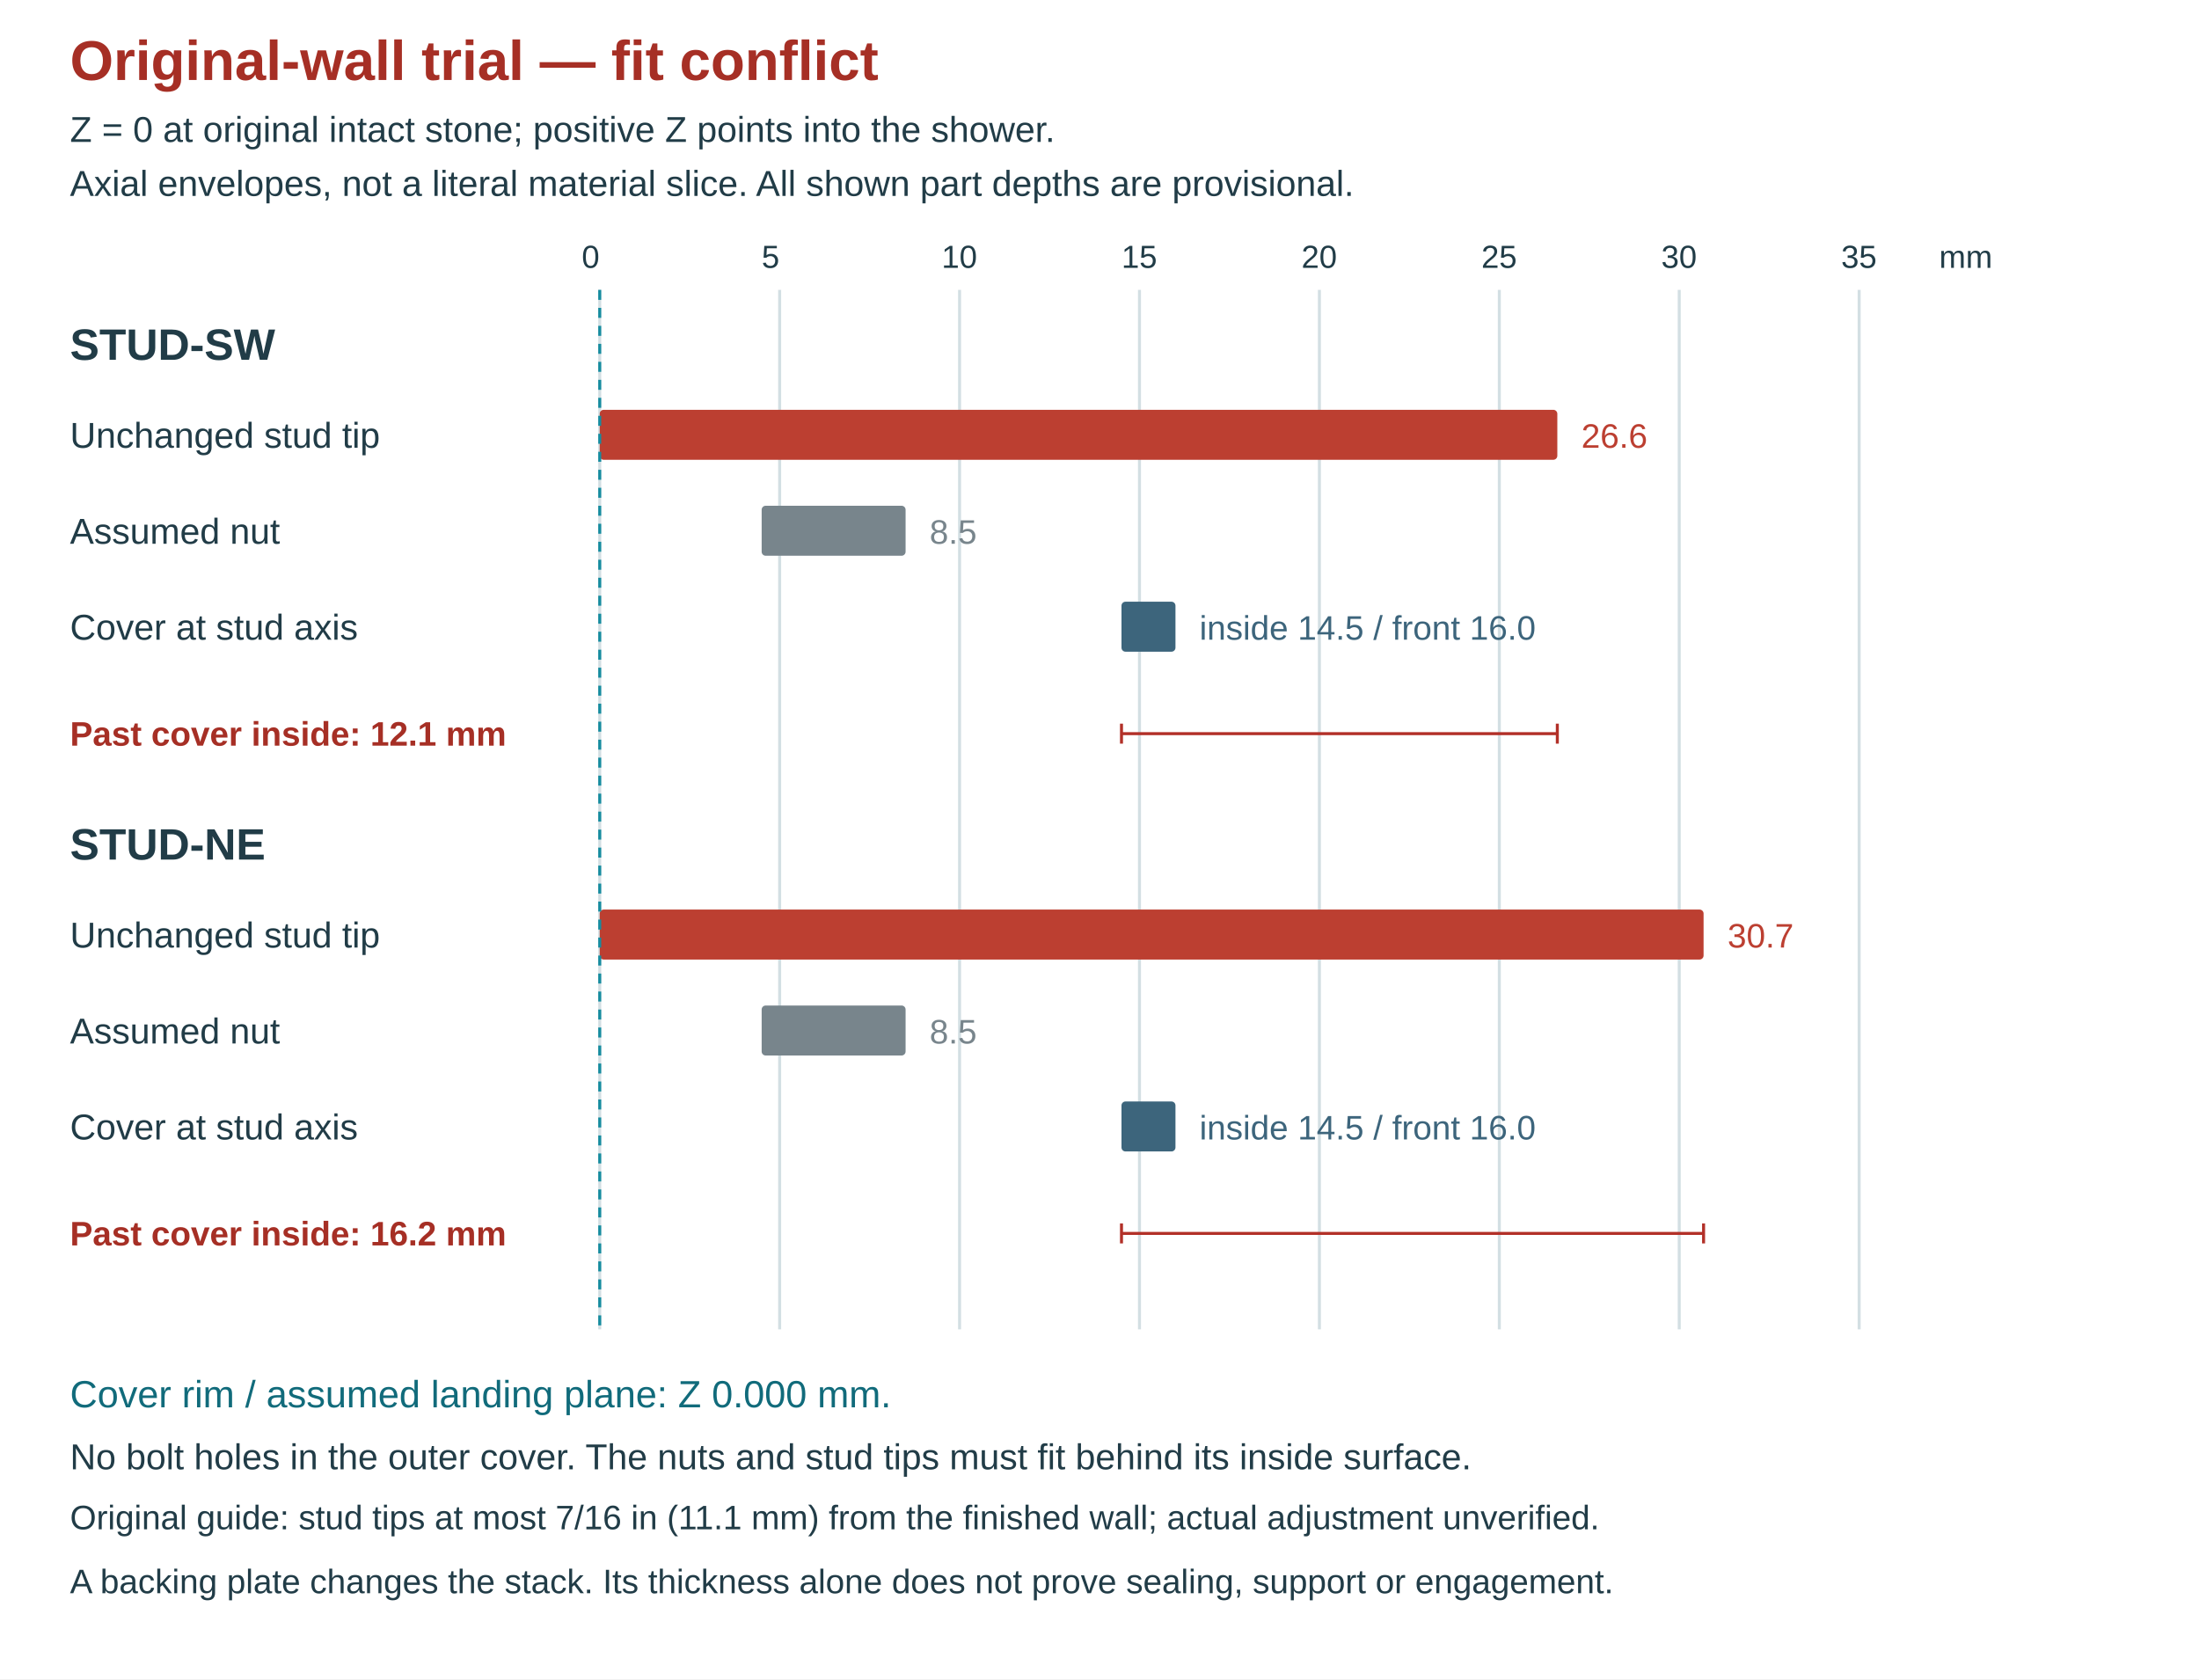
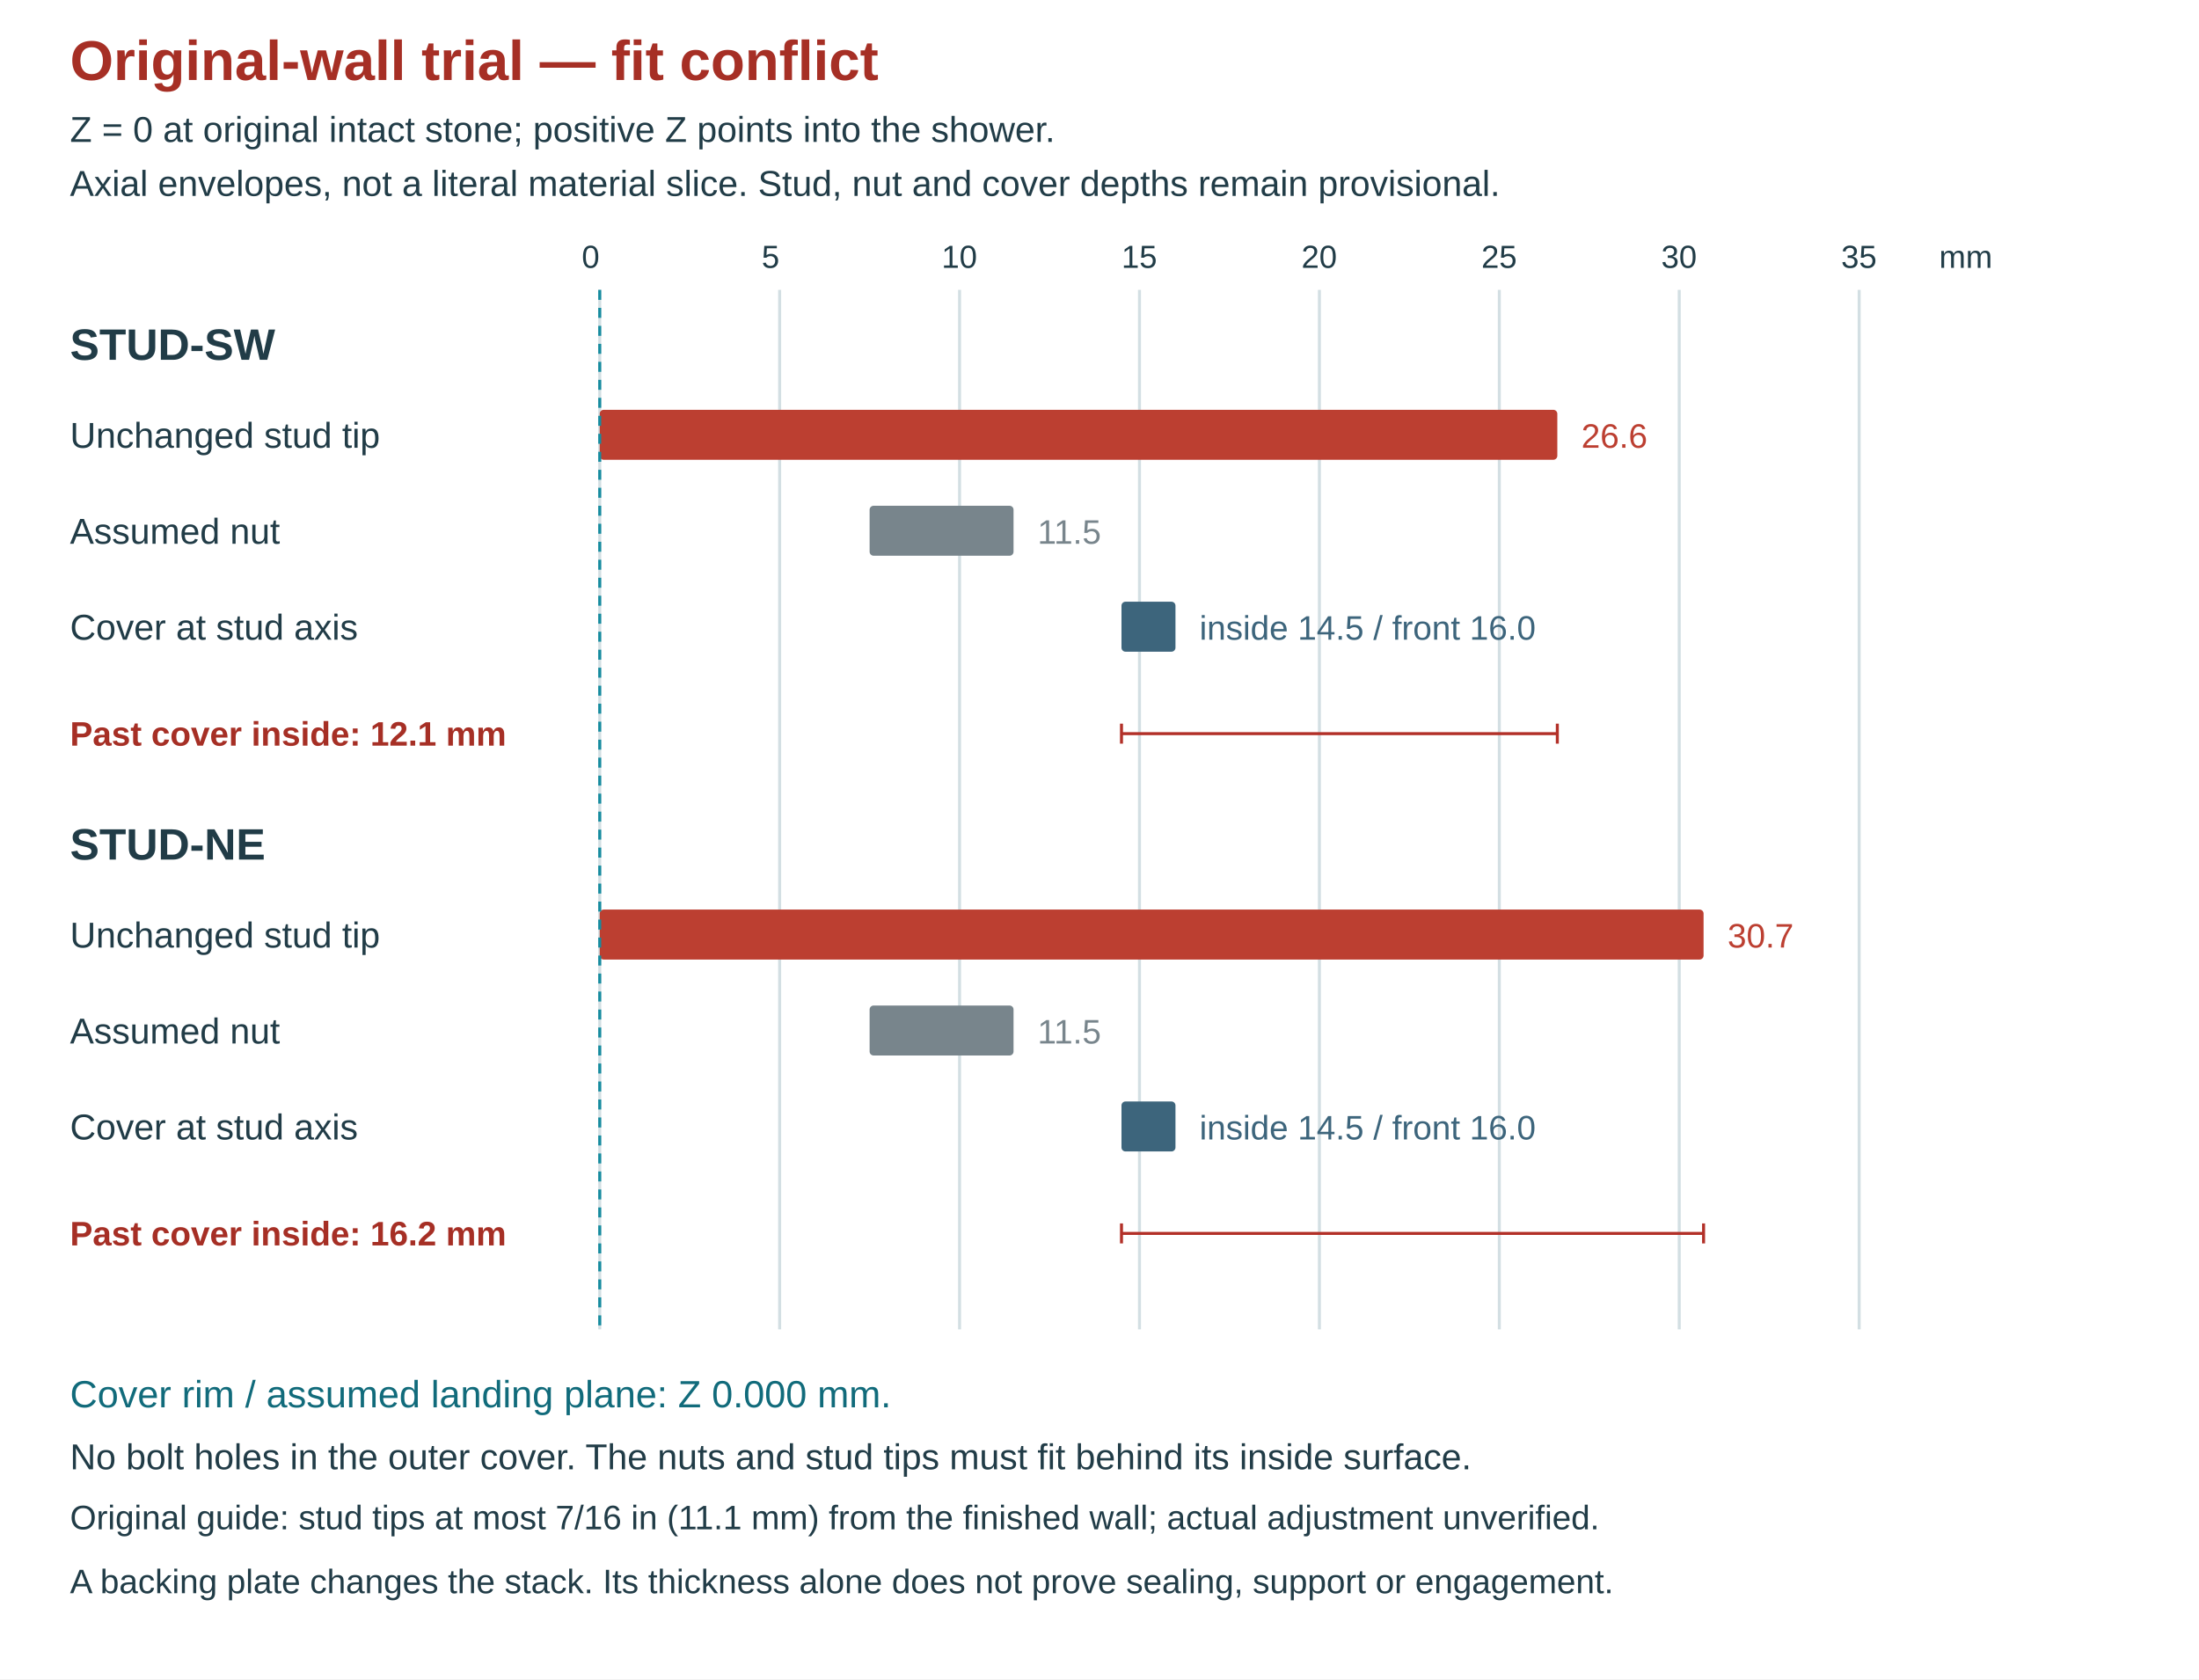
<svg xmlns="http://www.w3.org/2000/svg" viewBox="0 0 1100 840" role="img" aria-label="Depth intervals at the two stud regions; unchanged tips intersect the assumed cover">
  <rect width="1100" height="840" fill="#fff" />
  <g font-family="Arial, sans-serif">
    <text x="35" y="40" font-size="28" fill="#a62f25" font-weight="bold">Original-wall trial — fit conflict</text>
    <text x="35" y="71" font-size="18" fill="#213c47" font-weight="normal">Z = 0 at original intact stone; positive Z points into the shower.</text>
-     <text x="35" y="98" font-size="18" fill="#213c47" font-weight="normal">Axial envelopes, not a literal material slice. All shown part depths are provisional.</text>
+     <text x="35" y="98" font-size="18" fill="#213c47" font-weight="normal">Axial envelopes, not a literal material slice. Stud, nut and cover depths remain provisional.</text>
    <path d="M300,145 L300,665" stroke="#d3dfe3" stroke-width="1.5" fill="none" stroke-dasharray="" />
    <text x="291" y="134" font-size="16" fill="#213c47" font-weight="normal">0</text>
    <path d="M390,145 L390,665" stroke="#d3dfe3" stroke-width="1.5" fill="none" stroke-dasharray="" />
    <text x="381" y="134" font-size="16" fill="#213c47" font-weight="normal">5</text>
    <path d="M480,145 L480,665" stroke="#d3dfe3" stroke-width="1.5" fill="none" stroke-dasharray="" />
    <text x="471" y="134" font-size="16" fill="#213c47" font-weight="normal">10</text>
    <path d="M570,145 L570,665" stroke="#d3dfe3" stroke-width="1.5" fill="none" stroke-dasharray="" />
    <text x="561" y="134" font-size="16" fill="#213c47" font-weight="normal">15</text>
    <path d="M660,145 L660,665" stroke="#d3dfe3" stroke-width="1.5" fill="none" stroke-dasharray="" />
    <text x="651" y="134" font-size="16" fill="#213c47" font-weight="normal">20</text>
    <path d="M750,145 L750,665" stroke="#d3dfe3" stroke-width="1.5" fill="none" stroke-dasharray="" />
    <text x="741" y="134" font-size="16" fill="#213c47" font-weight="normal">25</text>
    <path d="M840,145 L840,665" stroke="#d3dfe3" stroke-width="1.5" fill="none" stroke-dasharray="" />
    <text x="831" y="134" font-size="16" fill="#213c47" font-weight="normal">30</text>
    <path d="M930,145 L930,665" stroke="#d3dfe3" stroke-width="1.5" fill="none" stroke-dasharray="" />
    <text x="921" y="134" font-size="16" fill="#213c47" font-weight="normal">35</text>
    <text x="970" y="134" font-size="16" fill="#213c47" font-weight="normal">mm</text>
    <text x="35" y="180" font-size="22" fill="#213c47" font-weight="bold">STUD-SW</text>
    <text x="35" y="224" font-size="18" fill="#213c47" font-weight="normal">Unchanged stud tip</text>
    <rect x="300" y="205" width="479.014" height="25" rx="2" fill="#bc3f31" />
    <text x="791.014" y="224" font-size="17" fill="#bc3f31" font-weight="normal">26.6</text>
    <text x="35" y="272" font-size="18" fill="#213c47" font-weight="normal">Assumed nut</text>
-     <rect x="381.0" y="253" width="72.0" height="25" rx="2" fill="#78858c" />
-     <text x="465.0" y="272" font-size="17" fill="#78858c" font-weight="normal">8.5</text>
+     <rect x="435.0" y="253" width="72.0" height="25" rx="2" fill="#78858c" />
+     <text x="519.0" y="272" font-size="17" fill="#78858c" font-weight="normal">11.5</text>
    <text x="35" y="320" font-size="18" fill="#213c47" font-weight="normal">Cover at stud axis</text>
    <rect x="561.0" y="301" width="27.0" height="25" rx="2" fill="#3d657c" />
    <text x="600.0" y="320" font-size="17" fill="#3d657c" font-weight="normal">inside 14.5 / front 16.0</text>
    <path d="M561.0,367 L779.014,367" stroke="#b23028" stroke-width="1.5" fill="none" stroke-dasharray="" />
    <path d="M561.0,362 L561.0,372" stroke="#b23028" stroke-width="1.5" fill="none" stroke-dasharray="" />
    <path d="M779.014,362 L779.014,372" stroke="#b23028" stroke-width="1.5" fill="none" stroke-dasharray="" />
    <text x="35" y="373" font-size="17" fill="#a62f25" font-weight="bold">Past cover inside: 12.1 mm</text>
    <text x="35" y="430" font-size="22" fill="#213c47" font-weight="bold">STUD-NE</text>
    <text x="35" y="474" font-size="18" fill="#213c47" font-weight="normal">Unchanged stud tip</text>
    <rect x="300" y="455" width="552.176" height="25" rx="2" fill="#bc3f31" />
    <text x="864.176" y="474" font-size="17" fill="#bc3f31" font-weight="normal">30.7</text>
    <text x="35" y="522" font-size="18" fill="#213c47" font-weight="normal">Assumed nut</text>
-     <rect x="381.0" y="503" width="72.0" height="25" rx="2" fill="#78858c" />
-     <text x="465.0" y="522" font-size="17" fill="#78858c" font-weight="normal">8.5</text>
+     <rect x="435.0" y="503" width="72.0" height="25" rx="2" fill="#78858c" />
+     <text x="519.0" y="522" font-size="17" fill="#78858c" font-weight="normal">11.5</text>
    <text x="35" y="570" font-size="18" fill="#213c47" font-weight="normal">Cover at stud axis</text>
    <rect x="561.0" y="551" width="27.0" height="25" rx="2" fill="#3d657c" />
    <text x="600.0" y="570" font-size="17" fill="#3d657c" font-weight="normal">inside 14.5 / front 16.0</text>
    <path d="M561.0,617 L852.176,617" stroke="#b23028" stroke-width="1.5" fill="none" stroke-dasharray="" />
    <path d="M561.0,612 L561.0,622" stroke="#b23028" stroke-width="1.5" fill="none" stroke-dasharray="" />
    <path d="M852.176,612 L852.176,622" stroke="#b23028" stroke-width="1.5" fill="none" stroke-dasharray="" />
    <text x="35" y="623" font-size="17" fill="#a62f25" font-weight="bold">Past cover inside: 16.2 mm</text>
    <path d="M300.0,145 L300.0,665" stroke="#168ca0" stroke-width="1.5" fill="none" stroke-dasharray="5 4" />
    <text x="35" y="704" font-size="19" fill="#116b7b" font-weight="normal">Cover rim / assumed landing plane: Z 0.000 mm.</text>
    <text x="35" y="735" font-size="18" fill="#213c47" font-weight="normal">No bolt holes in the outer cover. The nuts and stud tips must fit behind its inside surface.</text>
    <text x="35" y="765" font-size="17" fill="#213c47" font-weight="normal">Original guide: stud tips at most 7/16 in (11.1 mm) from the finished wall; actual adjustment unverified.</text>
    <text x="35" y="797" font-size="17" fill="#213c47" font-weight="normal">A backing plate changes the stack. Its thickness alone does not prove sealing, support or engagement.</text>
  </g>
</svg>
